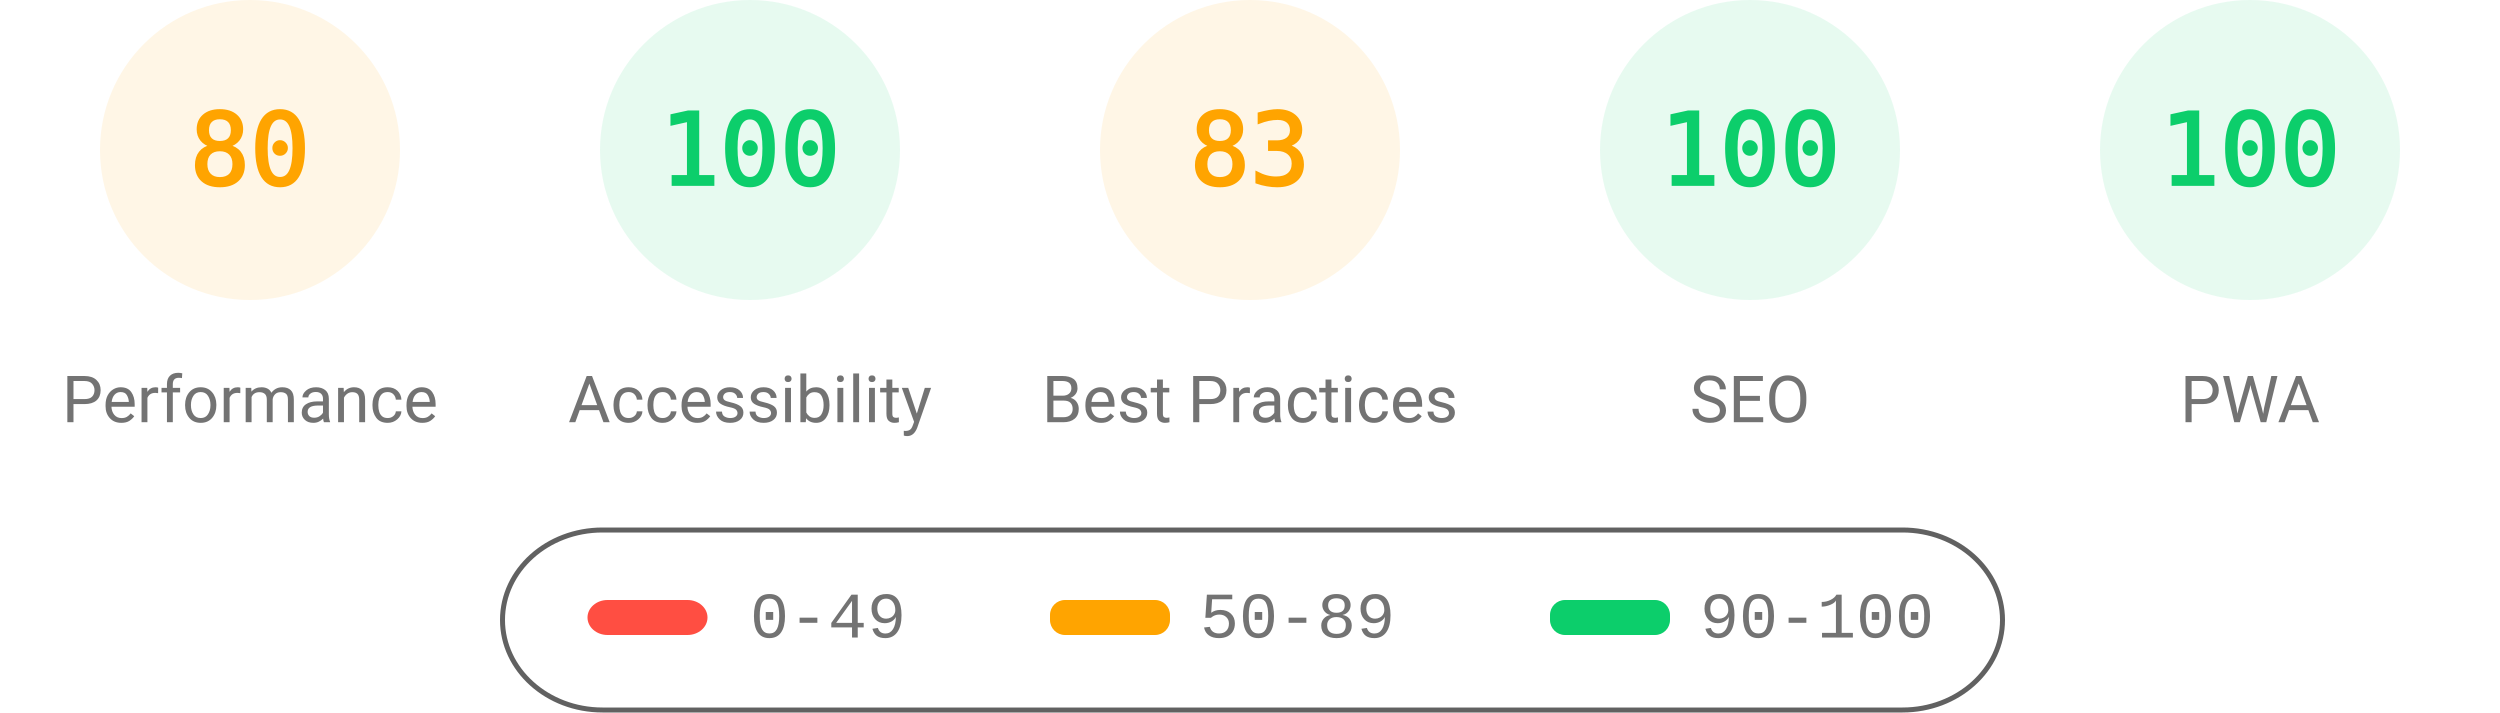
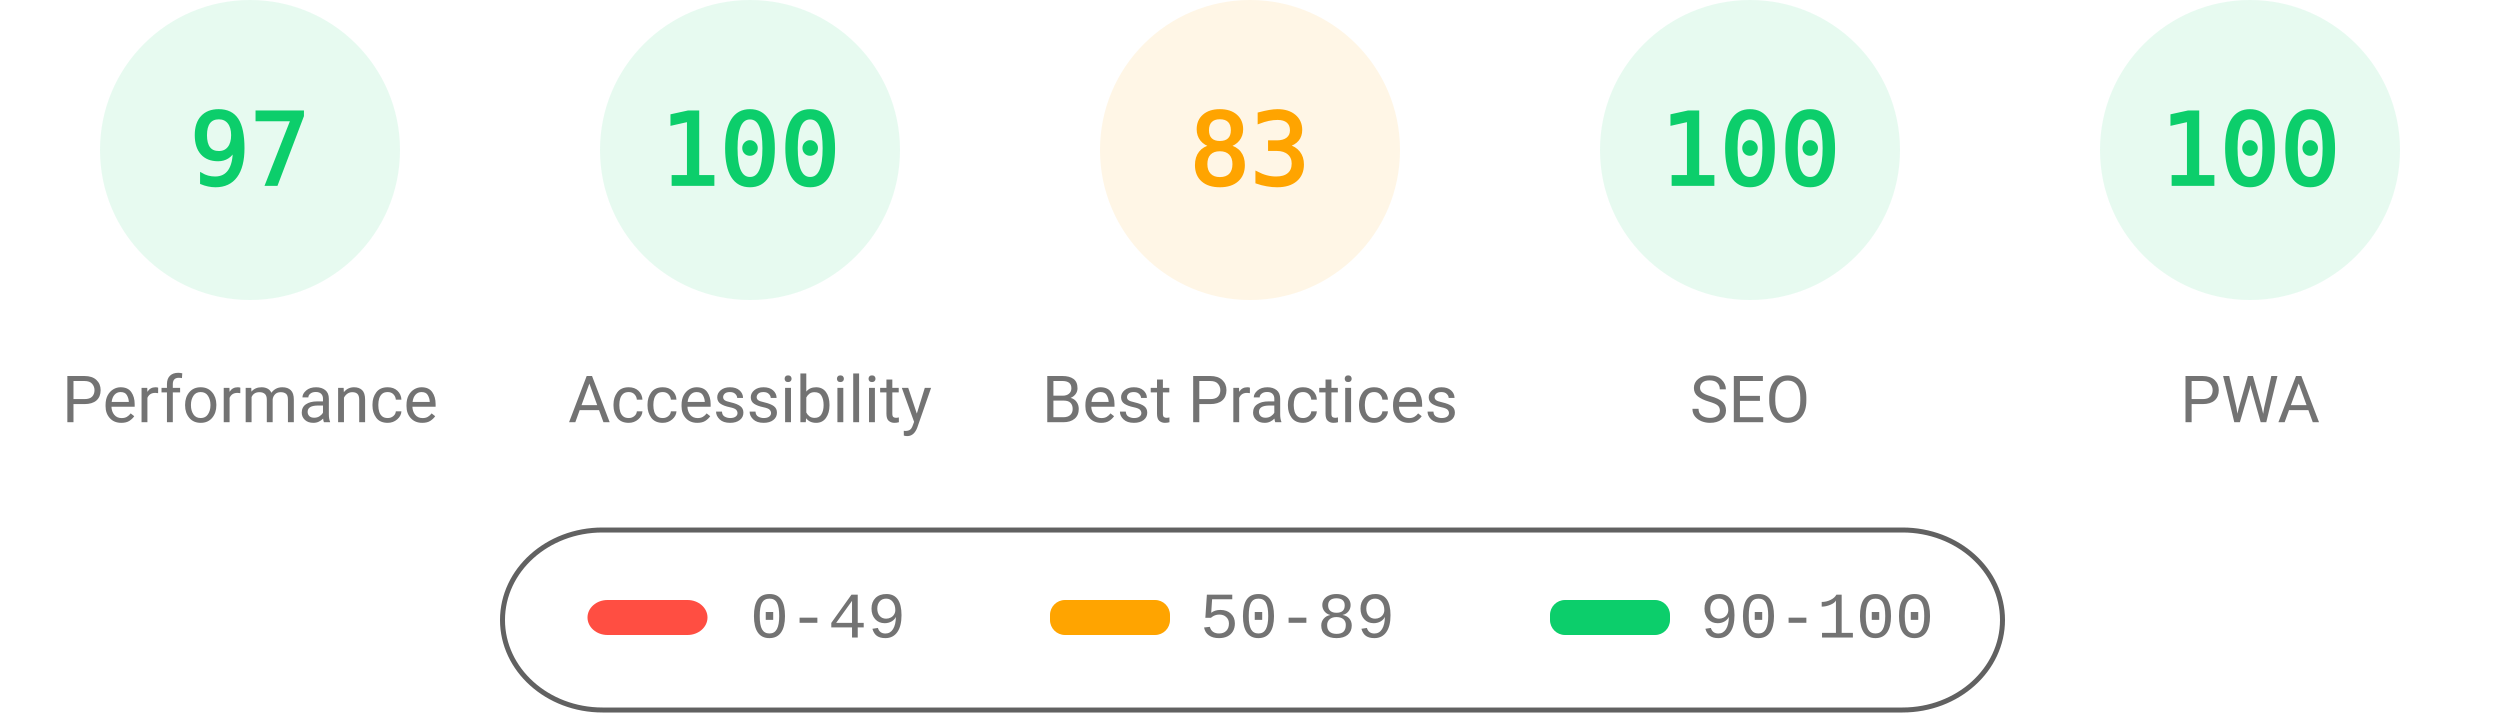
<svg xmlns="http://www.w3.org/2000/svg" class="theme" fill="none" width="1000" height="285">
  <style>
			.gauge-base {
				opacity: 0.1
			}
			.gauge-arc {
				fill: none;
				animation-delay: 250ms;
				stroke-linecap: round;
				transform: rotate(-90deg);
				transform-origin: 100px 60px;
				animation: load-gauge 1s ease forwards
			}
			.guage-text {
				font-size: 40px;
				font-family: monospace;
				text-align: center
			}
			.guage-red {
				color: #ff4e42;
				fill: #ff4e42;
				stroke: #ff4e42
			}
			.guage-orange {
				color: #ffa400;
				fill: #ffa400;
				stroke: #ffa400
			}
			.guage-green {
				color: #0cce6b;
				fill: #0cce6b;
				stroke: #0cce6b
			}
			.theme .guage-undefined {
				color: #5c5c5c;
				fill: #5c5c5c;
				stroke: #5c5c5c
			}
			.guage-title {
				stroke: none;
				font-size: 26px;
				line-height: 26px;
				font-family: Roboto, Halvetica, Arial, sans-serif
			}
			.metric.guage-title {
				font-family: 'Courier New', Courier, monospace
			}
			.theme .guage-title {
				color: #737373;
				fill: #737373
			}
			@keyframes load-gauge {
				from {
					stroke-dasharray: 0 352.858
				}
			}
			.theme
				stroke: #616161
			}
		</style>
-   <svg class="guage-div guage-perf guage-orange" viewBox="0 0 200 200" width="200" height="200" x="0" y="0">
+   <svg class="guage-div guage-perf guage-green" viewBox="0 0 200 200" width="200" height="200" x="0" y="0">
    <circle class="gauge-base" r="56" cx="100" cy="60" stroke-width="8" />
-     <circle class="gauge-arc guage-arc-1" r="56" cx="100" cy="60" stroke-width="8" style="stroke-dasharray: 288, 72;" />
-     <text class="guage-text" x="100px" y="60px" alignment-baseline="central" dominant-baseline="central" text-anchor="middle">80</text>
+     <circle class="gauge-arc guage-arc-1" r="56" cx="100" cy="60" stroke-width="8" style="stroke-dasharray: 349.2, 10.8;" />
+     <text class="guage-text" x="100px" y="60px" alignment-baseline="central" dominant-baseline="central" text-anchor="middle">97</text>
    <text class="guage-title" x="100px" y="160px" alignment-baseline="central" dominant-baseline="central" text-anchor="middle">Performance</text>
  </svg>
  <svg class="guage-div guage-acc guage-green" viewBox="0 0 200 200" width="200" height="200" x="200" y="0">
    <circle class="gauge-base" r="56" cx="100" cy="60" stroke-width="8" />
    <circle class="gauge-arc guage-arc-2" r="56" cx="100" cy="60" stroke-width="8" style="stroke-dasharray: 360;" />
    <text class="guage-text" x="100px" y="60px" alignment-baseline="central" dominant-baseline="central" text-anchor="middle">100</text>
    <text class="guage-title" x="100px" y="160px" alignment-baseline="central" dominant-baseline="central" text-anchor="middle">Accessibility</text>
  </svg>
  <svg class="guage-div guage-best guage-orange" viewBox="0 0 200 200" width="200" height="200" x="400" y="0">
    <circle class="gauge-base" r="56" cx="100" cy="60" stroke-width="8" />
    <circle class="gauge-arc guage-arc-3" r="56" cx="100" cy="60" stroke-width="8" style="stroke-dasharray: 298.8, 61.2;" />
    <text class="guage-text" x="100px" y="60px" alignment-baseline="central" dominant-baseline="central" text-anchor="middle">83</text>
    <text class="guage-title" x="100px" y="160px" alignment-baseline="central" dominant-baseline="central" text-anchor="middle">Best Practices</text>
  </svg>
  <svg class="guage-div guage-seo guage-green" viewBox="0 0 200 200" width="200" height="200" x="600" y="0">
    <circle class="gauge-base" r="56" cx="100" cy="60" stroke-width="8" />
    <circle class="gauge-arc guage-arc-4" r="56" cx="100" cy="60" stroke-width="8" style="stroke-dasharray: 360,0;" />
    <text class="guage-text" x="100px" y="60px" alignment-baseline="central" dominant-baseline="central" text-anchor="middle">100</text>
    <text class="guage-title" x="100px" y="160px" alignment-baseline="central" dominant-baseline="central" text-anchor="middle">SEO</text>
  </svg>
  <svg class="guage-div guage-pwa guage-green" viewBox="0 0 200 200" width="200" height="200" x="800" y="0">
    <circle class="gauge-base" r="56" cx="100" cy="60" stroke-width="8" />
    <circle class="gauge-arc guage-arc-4" r="56" cx="100" cy="60" stroke-width="8" style="stroke-dasharray: 360, 0;" />
    <text class="guage-text" x="100px" y="60px" alignment-baseline="central" dominant-baseline="central" text-anchor="middle">100</text>
    <text class="guage-title" x="100px" y="160px" alignment-baseline="central" dominant-baseline="central" text-anchor="middle">PWA</text>
  </svg>
  <svg width="604" height="76" x="200" y="210">
    <g>
      <rect fill="none" id="canvas_background" height="80" width="604" y="-1" x="-1" />
      <g display="none" overflow="visible" y="0" x="0" height="100%" width="100%" id="canvasGrid">
        <rect fill="url(#gridpattern)" stroke-width="0" y="0" x="0" height="100%" width="100%" />
      </g>
    </g>
    <g>
      <rect fill-opacity="0" stroke="#616161" stroke-width="2" rx="40" id="svg_2" height="72" width="600" y="2" x="1" fill="#000000" />
      <rect stroke="#000" rx="8" id="svg_3" height="14" width="48" y="30" x="35" stroke-opacity="null" stroke-width="0" fill="#ff4e42" />
      <rect stroke="#000" rx="6" id="svg_4" height="14" width="48" y="30" x="220" stroke-opacity="null" stroke-width="0" fill="#ffa400" />
      <rect stroke="#000" rx="6" id="svg_5" height="14" width="48" y="30" x="420" stroke-opacity="null" stroke-width="0" fill="#0cce6b" />
      <text xml:space="preserve" text-anchor="start" font-family="'Courier New', Courier, monospace" font-size="26" id="svg_6" y="45" x="100" stroke-opacity="null" stroke-width="0" stroke="#000" fill="#737373">0-49</text>
      <text xml:space="preserve" text-anchor="start" font-family="'Courier New', Courier, monospace" font-size="26" id="svg_7" y="45" x="280" stroke-opacity="null" stroke-width="0" stroke="#000" fill="#737373">50-89</text>
      <text xml:space="preserve" text-anchor="start" font-family="'Courier New', Courier, monospace" font-size="26" id="svg_8" y="45" x="480" stroke-opacity="null" stroke-width="0" stroke="#000" fill="#737373">90-100</text>
    </g>
  </svg>
</svg>
